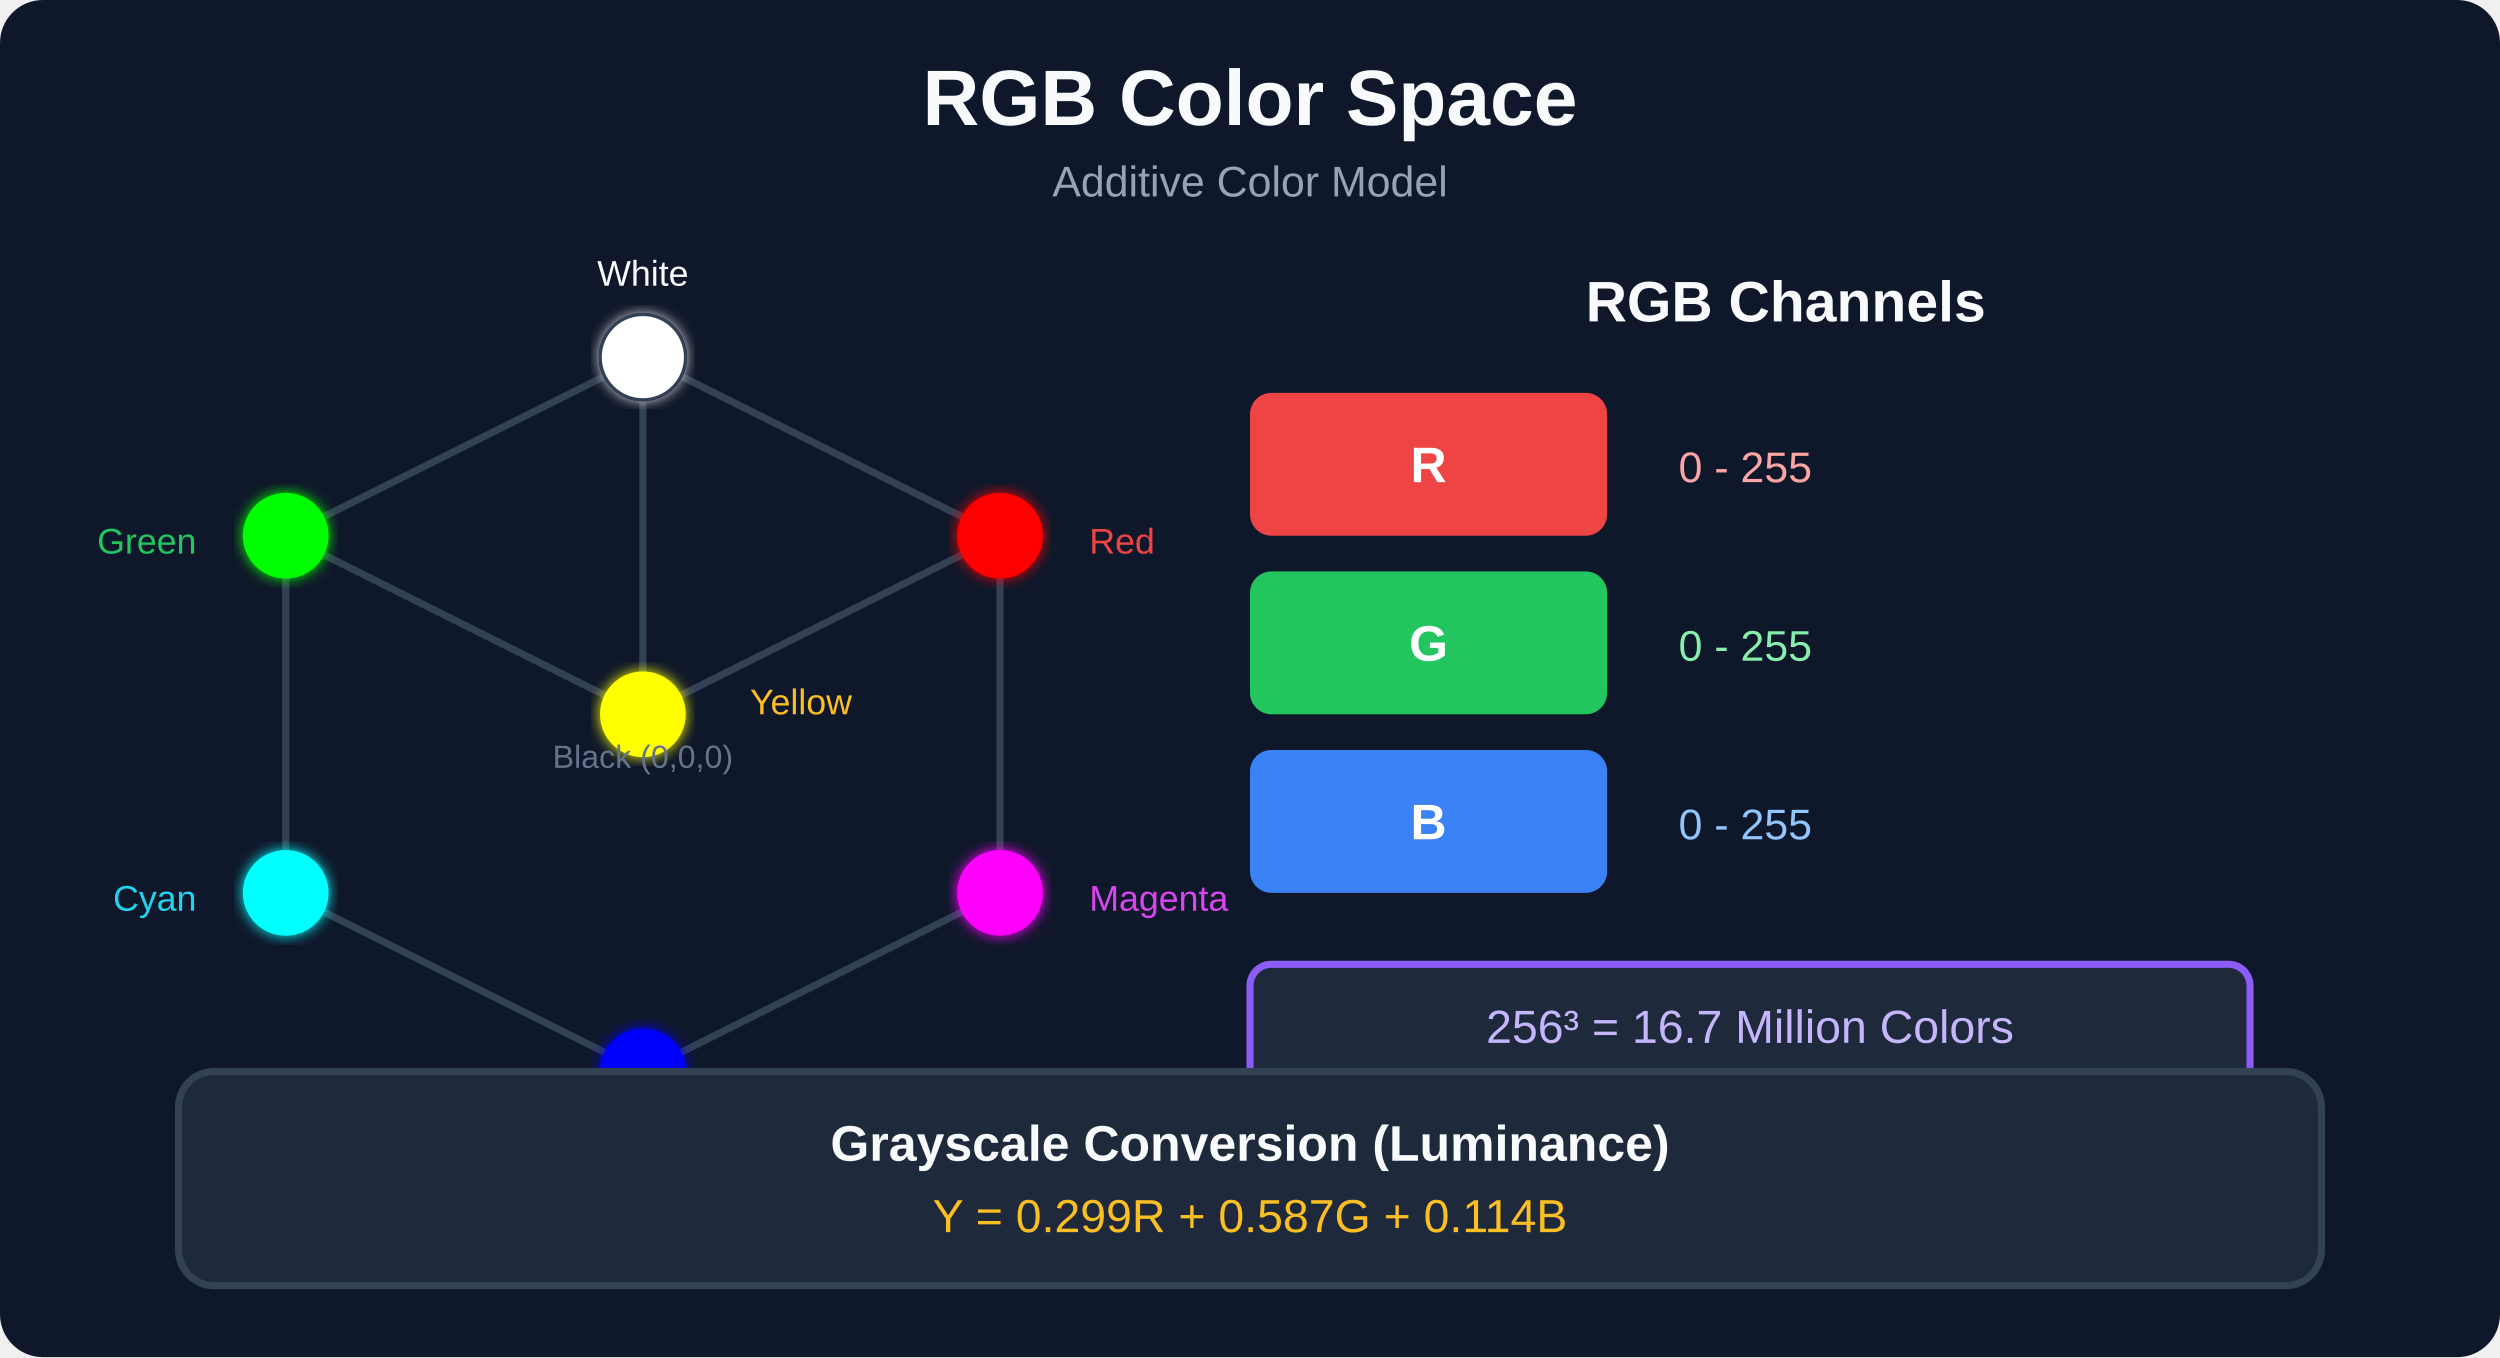
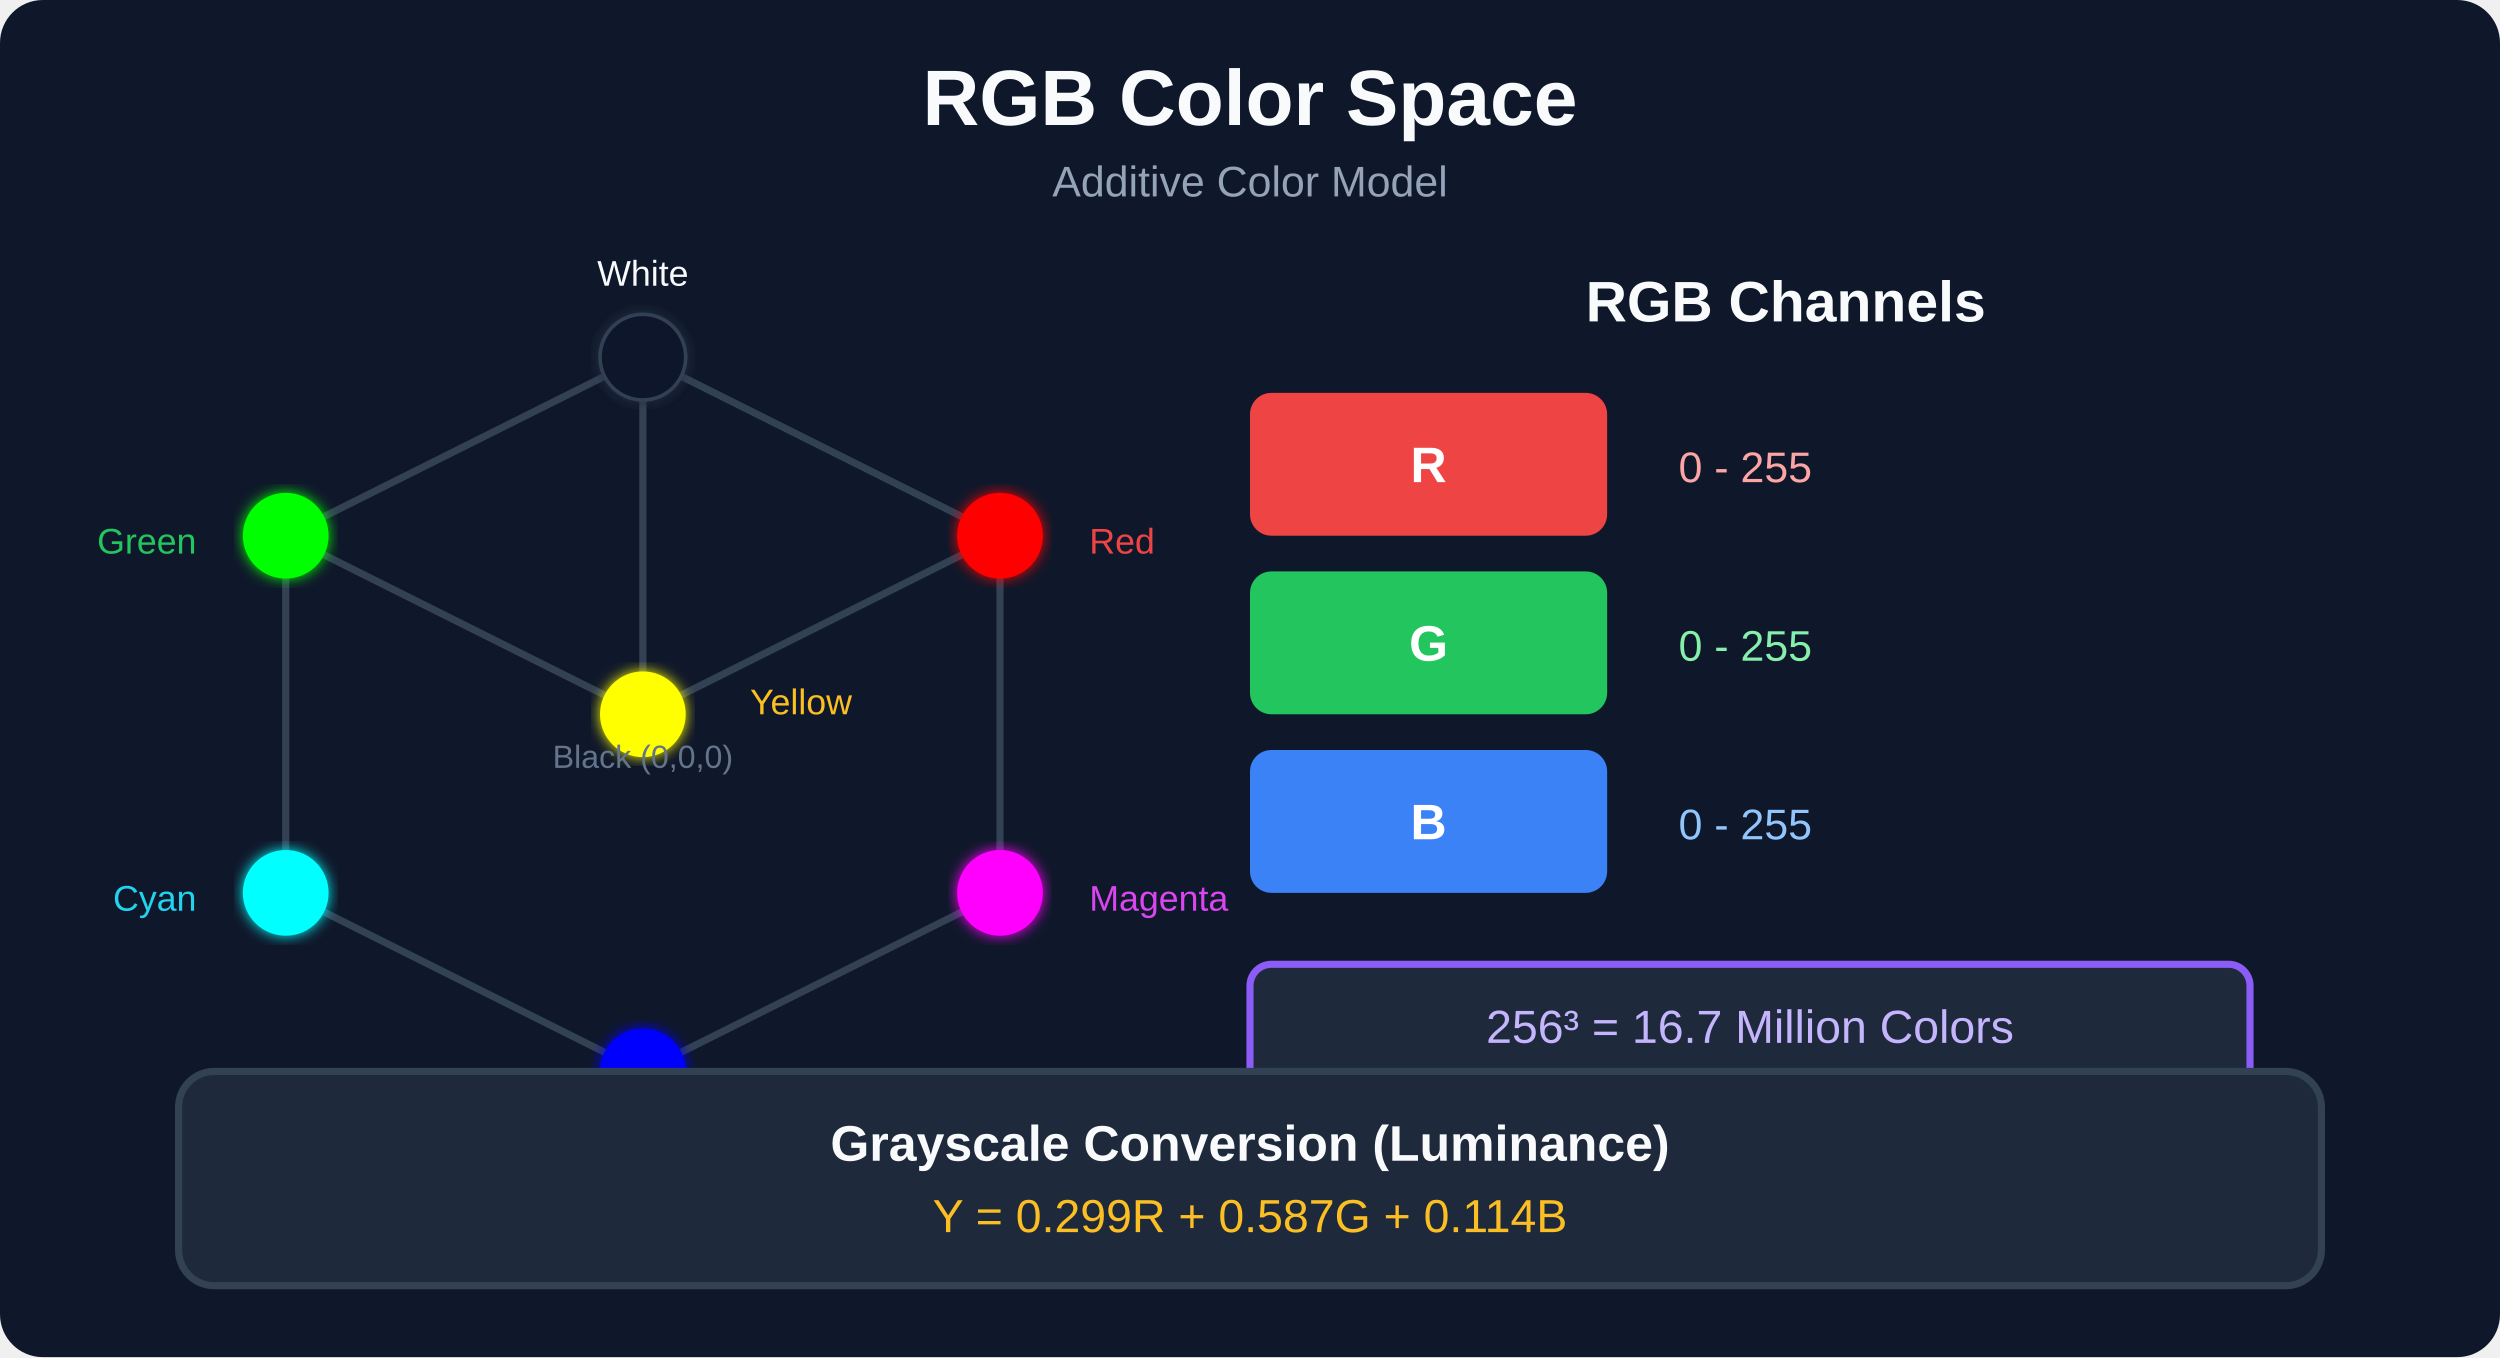
<svg xmlns="http://www.w3.org/2000/svg" viewBox="0 0 700 380">
  <defs>
    <filter id="glow">
      <feGaussianBlur stdDeviation="2" result="coloredBlur" />
      <feMerge>
        <feMergeNode in="coloredBlur" />
        <feMergeNode in="SourceGraphic" />
      </feMerge>
    </filter>
  </defs>
  <rect width="700" height="380" fill="#0f172a" rx="12" />
  <text x="350" y="35" text-anchor="middle" font-family="Arial, sans-serif" font-size="22" font-weight="bold" fill="#f8fafc">RGB Color Space</text>
  <text x="350" y="55" text-anchor="middle" font-family="Arial, sans-serif" font-size="12" fill="#94a3b8">Additive Color Model</text>
  <g transform="translate(80, 100)">
    <polygon points="100,0 200,50 200,150 100,200 0,150 0,50" fill="none" stroke="#334155" stroke-width="2" />
    <line x1="100" y1="0" x2="100" y2="100" stroke="#334155" stroke-width="2" />
    <line x1="0" y1="50" x2="100" y2="100" stroke="#334155" stroke-width="2" />
    <line x1="200" y1="50" x2="100" y2="100" stroke="#334155" stroke-width="2" />
-     <circle cx="100" cy="0" r="12" fill="#ffffff" stroke="#334155" filter="url(#glow)" />
+     <circle cx="100" cy="0" r="12" fill="#0f172a" stroke="#334155" filter="url(#glow)" />
    <text x="100" y="-20" text-anchor="middle" font-family="Arial" font-size="10" fill="#f8fafc">White</text>
    <circle cx="0" cy="50" r="12" fill="#00ff00" filter="url(#glow)" />
    <text x="-25" y="55" text-anchor="end" font-family="Arial" font-size="10" fill="#22c55e">Green</text>
    <circle cx="200" cy="50" r="12" fill="#ff0000" filter="url(#glow)" />
    <text x="225" y="55" font-family="Arial" font-size="10" fill="#ef4444">Red</text>
    <circle cx="100" cy="100" r="12" fill="#ffff00" filter="url(#glow)" />
    <text x="130" y="100" font-family="Arial" font-size="10" fill="#fbbf24">Yellow</text>
    <circle cx="0" cy="150" r="12" fill="#00ffff" filter="url(#glow)" />
    <text x="-25" y="155" text-anchor="end" font-family="Arial" font-size="10" fill="#22d3ee">Cyan</text>
    <circle cx="200" cy="150" r="12" fill="#ff00ff" filter="url(#glow)" />
    <text x="225" y="155" font-family="Arial" font-size="10" fill="#d946ef">Magenta</text>
    <circle cx="100" cy="200" r="12" fill="#0000ff" filter="url(#glow)" />
    <text x="100" y="225" text-anchor="middle" font-family="Arial" font-size="10" fill="#3b82f6">Blue</text>
    <text x="100" y="115" text-anchor="middle" font-family="Arial" font-size="9" fill="#64748b">Black (0,0,0)</text>
  </g>
  <g transform="translate(350, 90)">
    <text x="150" y="0" text-anchor="middle" font-family="Arial, sans-serif" font-size="16" font-weight="bold" fill="#f8fafc">RGB Channels</text>
    <rect x="0" y="20" width="100" height="40" rx="6" fill="#ef4444" />
    <text x="50" y="45" text-anchor="middle" font-family="Arial" font-size="14" font-weight="bold" fill="#fff">R</text>
    <text x="120" y="45" font-family="Arial" font-size="12" fill="#fca5a5">0 - 255</text>
    <rect x="0" y="70" width="100" height="40" rx="6" fill="#22c55e" />
    <text x="50" y="95" text-anchor="middle" font-family="Arial" font-size="14" font-weight="bold" fill="#fff">G</text>
    <text x="120" y="95" font-family="Arial" font-size="12" fill="#86efac">0 - 255</text>
    <rect x="0" y="120" width="100" height="40" rx="6" fill="#3b82f6" />
    <text x="50" y="145" text-anchor="middle" font-family="Arial" font-size="14" font-weight="bold" fill="#fff">B</text>
    <text x="120" y="145" font-family="Arial" font-size="12" fill="#93c5fd">0 - 255</text>
    <rect x="0" y="180" width="280" height="35" rx="6" fill="#1e293b" stroke="#8b5cf6" stroke-width="2" />
    <text x="140" y="202" text-anchor="middle" font-family="Arial" font-size="13" fill="#c4b5fd">256³ = 16.7 Million Colors</text>
  </g>
  <g transform="translate(50, 300)">
    <rect x="0" y="0" width="600" height="60" rx="10" fill="#1e293b" stroke="#334155" stroke-width="2" />
    <text x="300" y="25" text-anchor="middle" font-family="Arial, sans-serif" font-size="14" font-weight="bold" fill="#f8fafc">Grayscale Conversion (Luminance)</text>
    <text x="300" y="45" text-anchor="middle" font-family="Arial, sans-serif" font-size="13" fill="#fbbf24">Y = 0.299R + 0.587G + 0.114B</text>
  </g>
</svg>
